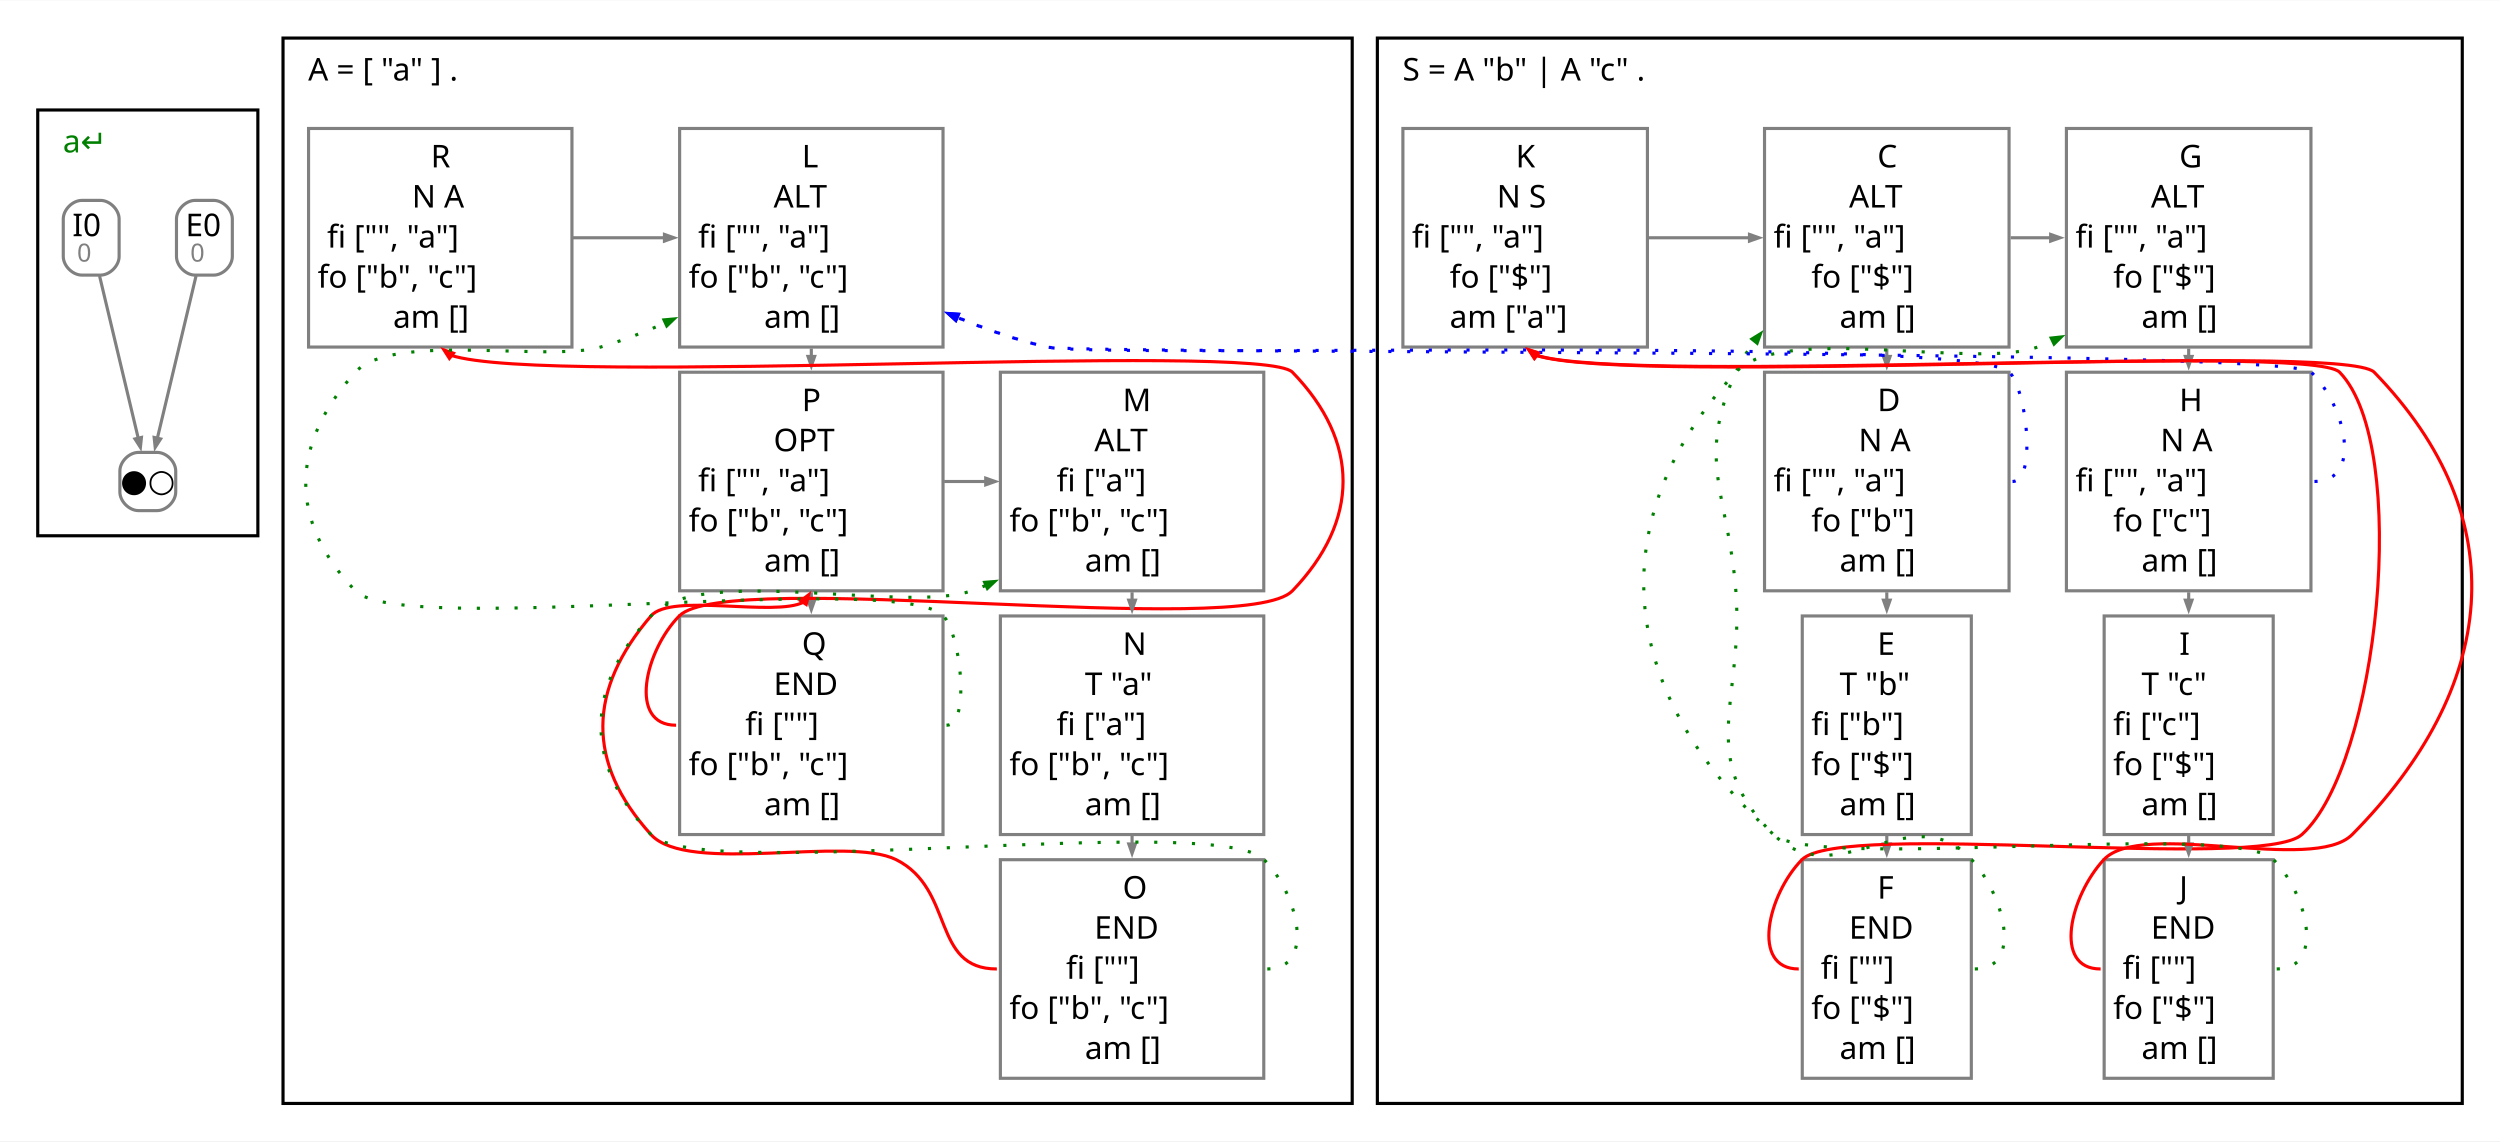
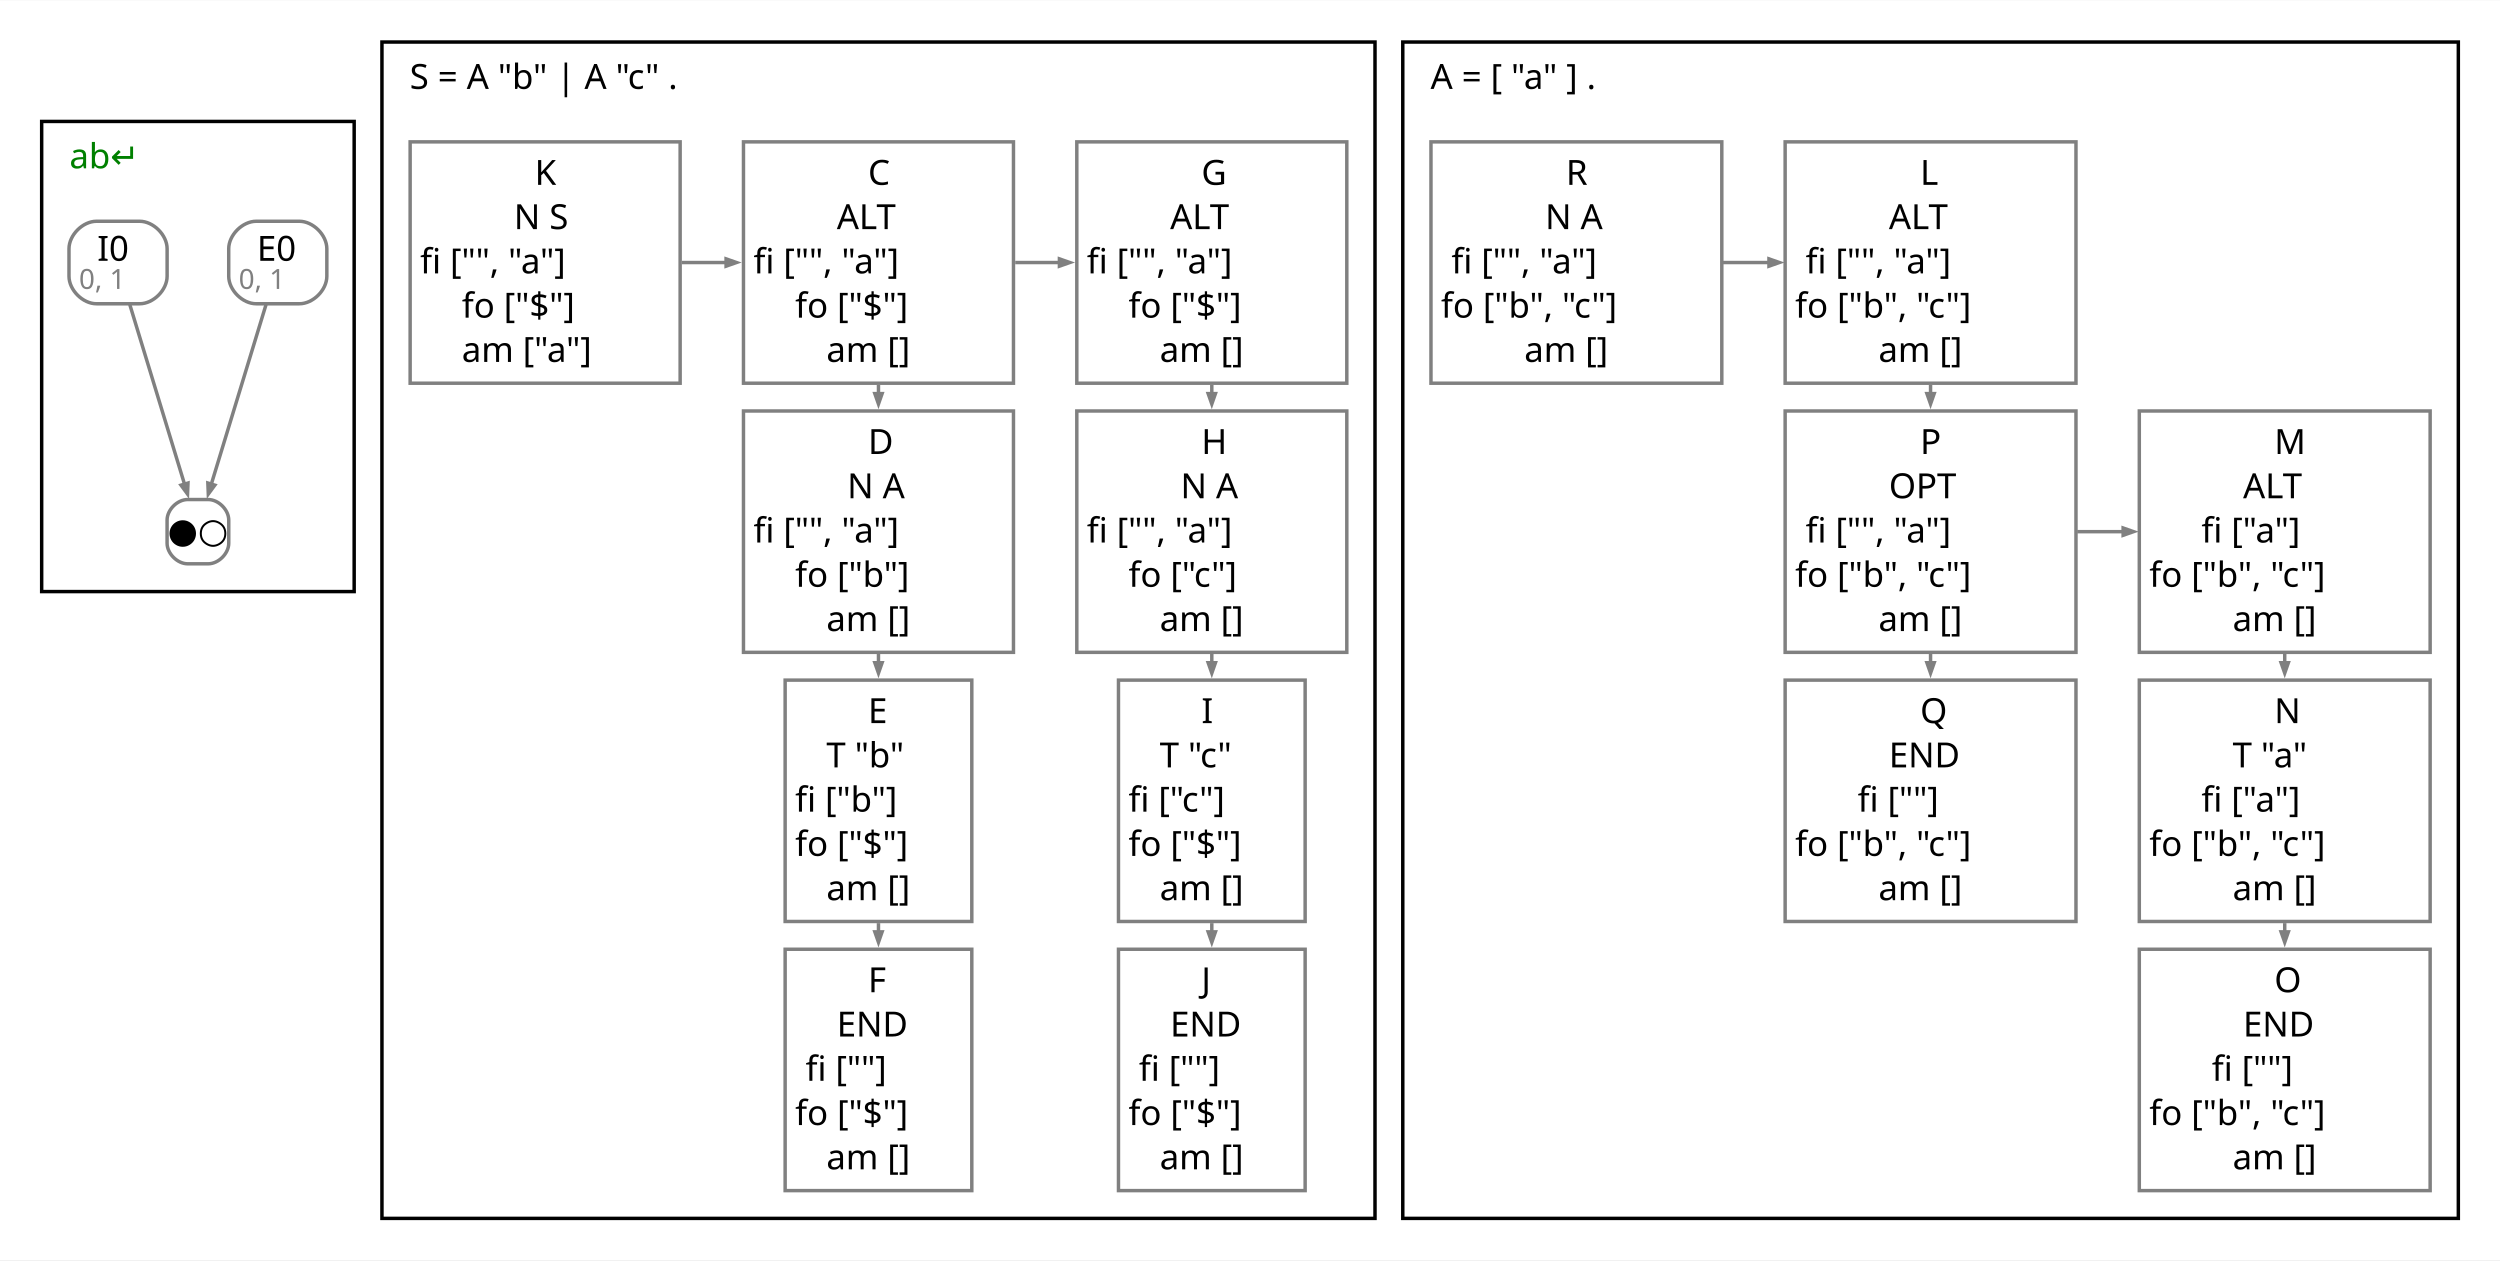
- <svg xmlns="http://www.w3.org/2000/svg" width="795pt" height="363pt" viewBox="0.00 0.00 795.00 362.79">
+ <svg xmlns="http://www.w3.org/2000/svg" width="720pt" height="363pt" viewBox="0.00 0.00 720.00 362.79">
  <g id="graph0" class="graph" transform="scale(1 1) rotate(0) translate(4 358.79)">
-     <polygon fill="white" stroke="none" points="-4,4 -4,-358.79 791,-358.79 791,4 -4,4" />
+     <polygon fill="white" stroke="none" points="-4,4 -4,-358.79 716,-358.79 716,4 -4,4" />
    <g id="clust1" class="cluster">
-       <polygon fill="none" stroke="black" points="8,-188.52 8,-323.92 78,-323.92 78,-188.52 8,-188.52" />
-       <text text-anchor="start" x="16" y="-310.42" font-family="Menlo" font-size="10.00" fill="green">a↵</text>
+       <polygon fill="none" stroke="black" points="8,-188.52 8,-323.92 98,-323.92 98,-188.52 8,-188.52" />
+       <text text-anchor="start" x="16" y="-310.42" font-family="Menlo" font-size="10.00" fill="green">ab↵</text>
    </g>
    <g id="clust2" class="cluster">
-       <polygon fill="none" stroke="black" points="86,-8 86,-346.79 426,-346.79 426,-8 86,-8" />
-       <text text-anchor="start" x="94" y="-333.29" font-family="Menlo" font-size="10.00">A = [ "a" ] .</text>
-     </g>
-     <g id="clust10" class="cluster">
-       <polygon fill="none" stroke="black" points="434,-8 434,-346.79 779,-346.79 779,-8 434,-8" />
-       <text text-anchor="start" x="442" y="-333.29" font-family="Menlo" font-size="10.00">S = A "b" | A "c" .</text>
+       <polygon fill="none" stroke="black" points="106,-8 106,-346.79 392,-346.79 392,-8 106,-8" />
+       <text text-anchor="start" x="114" y="-333.29" font-family="Menlo" font-size="10.00">S = A "b" | A "c" .</text>
+     </g>
+     <g id="clust8" class="cluster">
+       <polygon fill="none" stroke="black" points="400,-8 400,-346.79 704,-346.79 704,-8 400,-8" />
+       <text text-anchor="start" x="408" y="-333.29" font-family="Menlo" font-size="10.00">A = [ "a" ] .</text>
    </g>
    <g id="node1" class="node">
-       <path fill="none" stroke="gray" d="M63.96,-295.17C63.96,-295.17 58.04,-295.17 58.04,-295.17 55.08,-295.17 52.12,-292.21 52.12,-289.25 52.12,-289.25 52.12,-277.33 52.12,-277.33 52.12,-274.37 55.08,-271.41 58.04,-271.41 58.04,-271.41 63.96,-271.41 63.96,-271.41 66.92,-271.41 69.88,-274.37 69.88,-277.33 69.88,-277.33 69.88,-289.25 69.88,-289.25 69.88,-292.21 66.92,-295.17 63.96,-295.17" />
-       <text text-anchor="start" x="55" y="-283.79" font-family="Menlo" font-size="10.00">E0</text>
-       <text text-anchor="start" x="56.5" y="-275.69" font-family="Menlo" font-size="8.00" fill="gray"> 0</text>
+       <path fill="none" stroke="gray" d="M82.21,-295.17C82.21,-295.17 69.79,-295.17 69.79,-295.17 65.83,-295.17 61.87,-291.21 61.87,-287.25 61.87,-287.25 61.87,-279.33 61.87,-279.33 61.87,-275.37 65.83,-271.41 69.79,-271.41 69.79,-271.41 82.21,-271.41 82.21,-271.41 86.17,-271.41 90.13,-275.37 90.13,-279.33 90.13,-279.33 90.13,-287.25 90.13,-287.25 90.13,-291.21 86.17,-295.17 82.21,-295.17" />
+       <text text-anchor="start" x="70" y="-283.79" font-family="Menlo" font-size="10.00">E0</text>
+       <text text-anchor="start" x="64.75" y="-275.69" font-family="Menlo" font-size="8.00" fill="gray"> 0, 1</text>
    </g>
    <g id="node2" class="node">
-       <path fill="none" stroke="gray" d="M45.96,-215.03C45.96,-215.03 40.04,-215.03 40.04,-215.03 37.08,-215.03 34.12,-212.07 34.12,-209.11 34.12,-209.11 34.12,-202.44 34.12,-202.44 34.12,-199.48 37.08,-196.52 40.04,-196.52 40.04,-196.52 45.96,-196.52 45.96,-196.52 48.92,-196.52 51.88,-199.48 51.88,-202.44 51.88,-202.44 51.88,-209.11 51.88,-209.11 51.88,-212.07 48.92,-215.03 45.96,-215.03" />
-       <text text-anchor="middle" x="43" y="-202.65" font-family="Menlo" font-size="10.00">●○</text>
+       <path fill="none" stroke="gray" d="M55.96,-215.03C55.96,-215.03 50.04,-215.03 50.04,-215.03 47.08,-215.03 44.12,-212.07 44.12,-209.11 44.12,-209.11 44.12,-202.44 44.12,-202.44 44.12,-199.48 47.08,-196.52 50.04,-196.52 50.04,-196.52 55.96,-196.52 55.96,-196.52 58.92,-196.52 61.88,-199.48 61.88,-202.44 61.88,-202.44 61.88,-209.11 61.88,-209.11 61.88,-212.07 58.92,-215.03 55.96,-215.03" />
+       <text text-anchor="middle" x="53" y="-202.65" font-family="Menlo" font-size="10.00">●○</text>
    </g>
    <g id="edge1" class="edge">
-       <path fill="none" stroke="gray" d="M58.34,-271.14C55.05,-257.31 49.44,-233.79 45.99,-219.33" />
-       <polygon fill="gray" stroke="gray" points="47.07,-219.31 45.35,-216.63 45.02,-219.79 47.07,-219.31" />
+       <path fill="none" stroke="gray" d="M72.61,-271.14C68.39,-257.31 61.23,-233.79 56.82,-219.33" />
+       <polygon fill="gray" stroke="gray" points="57.87,-219.17 55.99,-216.61 55.86,-219.78 57.87,-219.17" />
    </g>
    <g id="node3" class="node">
-       <path fill="none" stroke="gray" d="M27.96,-295.17C27.96,-295.17 22.04,-295.17 22.04,-295.17 19.08,-295.17 16.12,-292.21 16.12,-289.25 16.12,-289.25 16.12,-277.33 16.12,-277.33 16.12,-274.37 19.08,-271.41 22.04,-271.41 22.04,-271.41 27.96,-271.41 27.96,-271.41 30.92,-271.41 33.88,-274.37 33.88,-277.33 33.88,-277.33 33.88,-289.25 33.88,-289.25 33.88,-292.21 30.92,-295.17 27.96,-295.17" />
-       <text text-anchor="start" x="19" y="-283.79" font-family="Menlo" font-size="10.00">I0</text>
-       <text text-anchor="start" x="20.5" y="-275.69" font-family="Menlo" font-size="8.00" fill="gray"> 0</text>
+       <path fill="none" stroke="gray" d="M36.21,-295.17C36.21,-295.17 23.79,-295.17 23.79,-295.17 19.83,-295.17 15.87,-291.21 15.87,-287.25 15.87,-287.25 15.87,-279.33 15.87,-279.33 15.87,-275.37 19.83,-271.41 23.79,-271.41 23.79,-271.41 36.21,-271.41 36.21,-271.41 40.17,-271.41 44.13,-275.37 44.13,-279.33 44.13,-279.33 44.13,-287.25 44.13,-287.25 44.13,-291.21 40.17,-295.17 36.21,-295.17" />
+       <text text-anchor="start" x="24" y="-283.79" font-family="Menlo" font-size="10.00">I0</text>
+       <text text-anchor="start" x="18.75" y="-275.69" font-family="Menlo" font-size="8.00" fill="gray"> 0, 1</text>
    </g>
    <g id="edge2" class="edge">
-       <path fill="none" stroke="gray" d="M27.66,-271.14C30.95,-257.31 36.56,-233.79 40.01,-219.33" />
-       <polygon fill="gray" stroke="gray" points="40.98,-219.79 40.65,-216.63 38.93,-219.31 40.98,-219.79" />
+       <path fill="none" stroke="gray" d="M33.39,-271.14C37.61,-257.31 44.77,-233.79 49.18,-219.33" />
+       <polygon fill="gray" stroke="gray" points="50.14,-219.78 50.01,-216.61 48.13,-219.17 50.14,-219.78" />
    </g>
    <g id="node4" class="node">
-       <polygon fill="none" stroke="gray" points="177.88,-318.04 94.12,-318.04 94.12,-248.53 177.88,-248.53 177.88,-318.04" />
-       <text text-anchor="start" x="133" y="-305.66" font-family="Menlo" font-size="10.00">R</text>
-       <text text-anchor="start" x="127" y="-292.91" font-family="Menlo" font-size="10.00">N A</text>
-       <text text-anchor="start" x="100" y="-280.16" font-family="Menlo" font-size="10.00">fi ["", "a"]</text>
-       <text text-anchor="start" x="97" y="-267.41" font-family="Menlo" font-size="10.00">fo ["b", "c"]</text>
-       <text text-anchor="start" x="121" y="-254.66" font-family="Menlo" font-size="10.00">am []</text>
+       <polygon fill="none" stroke="gray" points="191.88,-318.04 114.12,-318.04 114.12,-248.53 191.88,-248.53 191.88,-318.04" />
+       <text text-anchor="start" x="150" y="-305.66" font-family="Menlo" font-size="10.00">K</text>
+       <text text-anchor="start" x="144" y="-292.91" font-family="Menlo" font-size="10.00">N S</text>
+       <text text-anchor="start" x="117" y="-280.16" font-family="Menlo" font-size="10.00">fi ["", "a"]</text>
+       <text text-anchor="start" x="129" y="-267.41" font-family="Menlo" font-size="10.00">fo ["$"]</text>
+       <text text-anchor="start" x="129" y="-254.66" font-family="Menlo" font-size="10.00">am ["a"]</text>
    </g>
    <g id="node5" class="node">
-       <polygon fill="none" stroke="gray" points="295.88,-318.04 212.12,-318.04 212.12,-248.53 295.88,-248.53 295.88,-318.04" />
-       <text text-anchor="start" x="251" y="-305.66" font-family="Menlo" font-size="10.00">L</text>
-       <text text-anchor="start" x="242" y="-292.91" font-family="Menlo" font-size="10.00">ALT </text>
-       <text text-anchor="start" x="218" y="-280.16" font-family="Menlo" font-size="10.00">fi ["", "a"]</text>
-       <text text-anchor="start" x="215" y="-267.41" font-family="Menlo" font-size="10.00">fo ["b", "c"]</text>
-       <text text-anchor="start" x="239" y="-254.66" font-family="Menlo" font-size="10.00">am []</text>
+       <polygon fill="none" stroke="gray" points="287.88,-318.04 210.12,-318.04 210.12,-248.53 287.88,-248.53 287.88,-318.04" />
+       <text text-anchor="start" x="246" y="-305.66" font-family="Menlo" font-size="10.00">C</text>
+       <text text-anchor="start" x="237" y="-292.91" font-family="Menlo" font-size="10.00">ALT </text>
+       <text text-anchor="start" x="213" y="-280.16" font-family="Menlo" font-size="10.00">fi ["", "a"]</text>
+       <text text-anchor="start" x="225" y="-267.41" font-family="Menlo" font-size="10.00">fo ["$"]</text>
+       <text text-anchor="start" x="234" y="-254.66" font-family="Menlo" font-size="10.00">am []</text>
+     </g>
+     <g id="edge10" class="edge">
+       <path fill="none" stroke="gray" d="M192.38,-283.29C196.69,-283.29 201,-283.29 205.31,-283.29" />
+       <polygon fill="gray" stroke="gray" points="205.11,-284.34 208.11,-283.29 205.11,-282.24 205.11,-284.34" />
+     </g>
+     <g id="node6" class="node">
+       <polygon fill="none" stroke="gray" points="287.88,-240.53 210.12,-240.53 210.12,-171.02 287.88,-171.02 287.88,-240.53" />
+       <text text-anchor="start" x="246" y="-228.15" font-family="Menlo" font-size="10.00">D</text>
+       <text text-anchor="start" x="240" y="-215.4" font-family="Menlo" font-size="10.00">N A</text>
+       <text text-anchor="start" x="213" y="-202.65" font-family="Menlo" font-size="10.00">fi ["", "a"]</text>
+       <text text-anchor="start" x="225" y="-189.9" font-family="Menlo" font-size="10.00">fo ["b"]</text>
+       <text text-anchor="start" x="234" y="-177.15" font-family="Menlo" font-size="10.00">am []</text>
+     </g>
+     <g id="edge5" class="edge">
+       <path fill="none" stroke="gray" d="M249,-248.06C249,-247.19 249,-246.31 249,-245.43" />
+       <polygon fill="gray" stroke="gray" points="250.05,-245.54 249,-242.54 247.95,-245.54 250.05,-245.54" />
+     </g>
+     <g id="node9" class="node">
+       <polygon fill="none" stroke="gray" points="383.88,-318.04 306.12,-318.04 306.12,-248.53 383.88,-248.53 383.88,-318.04" />
+       <text text-anchor="start" x="342" y="-305.66" font-family="Menlo" font-size="10.00">G</text>
+       <text text-anchor="start" x="333" y="-292.91" font-family="Menlo" font-size="10.00">ALT </text>
+       <text text-anchor="start" x="309" y="-280.16" font-family="Menlo" font-size="10.00">fi ["", "a"]</text>
+       <text text-anchor="start" x="321" y="-267.41" font-family="Menlo" font-size="10.00">fo ["$"]</text>
+       <text text-anchor="start" x="330" y="-254.66" font-family="Menlo" font-size="10.00">am []</text>
+     </g>
+     <g id="edge9" class="edge">
+       <path fill="none" stroke="gray" d="M288.38,-283.29C292.69,-283.29 297,-283.29 301.31,-283.29" />
+       <polygon fill="gray" stroke="gray" points="301.11,-284.34 304.11,-283.29 301.11,-282.24 301.11,-284.34" />
+     </g>
+     <g id="node7" class="node">
+       <polygon fill="none" stroke="gray" points="275.88,-163.02 222.12,-163.02 222.12,-93.51 275.88,-93.51 275.88,-163.02" />
+       <text text-anchor="start" x="246" y="-150.64" font-family="Menlo" font-size="10.00">E</text>
+       <text text-anchor="start" x="234" y="-137.89" font-family="Menlo" font-size="10.00">T "b"</text>
+       <text text-anchor="start" x="225" y="-125.14" font-family="Menlo" font-size="10.00">fi ["b"]</text>
+       <text text-anchor="start" x="225" y="-112.39" font-family="Menlo" font-size="10.00">fo ["$"]</text>
+       <text text-anchor="start" x="234" y="-99.64" font-family="Menlo" font-size="10.00">am []</text>
+     </g>
+     <g id="edge4" class="edge">
+       <path fill="none" stroke="gray" d="M249,-170.55C249,-169.68 249,-168.8 249,-167.92" />
+       <polygon fill="gray" stroke="gray" points="250.05,-168.03 249,-165.03 247.95,-168.03 250.05,-168.03" />
+     </g>
+     <g id="node8" class="node">
+       <polygon fill="none" stroke="gray" points="275.88,-85.51 222.12,-85.51 222.12,-16 275.88,-16 275.88,-85.51" />
+       <text text-anchor="start" x="246" y="-73.13" font-family="Menlo" font-size="10.00">F</text>
+       <text text-anchor="start" x="237" y="-60.38" font-family="Menlo" font-size="10.00">END </text>
+       <text text-anchor="start" x="228" y="-47.63" font-family="Menlo" font-size="10.00">fi [""]</text>
+       <text text-anchor="start" x="225" y="-34.88" font-family="Menlo" font-size="10.00">fo ["$"]</text>
+       <text text-anchor="start" x="234" y="-22.13" font-family="Menlo" font-size="10.00">am []</text>
+     </g>
+     <g id="edge3" class="edge">
+       <path fill="none" stroke="gray" d="M249,-93.04C249,-92.17 249,-91.29 249,-90.41" />
+       <polygon fill="gray" stroke="gray" points="250.05,-90.52 249,-87.52 247.95,-90.52 250.05,-90.52" />
+     </g>
+     <g id="node10" class="node">
+       <polygon fill="none" stroke="gray" points="383.88,-240.53 306.12,-240.53 306.12,-171.02 383.88,-171.02 383.88,-240.53" />
+       <text text-anchor="start" x="342" y="-228.15" font-family="Menlo" font-size="10.00">H</text>
+       <text text-anchor="start" x="336" y="-215.4" font-family="Menlo" font-size="10.00">N A</text>
+       <text text-anchor="start" x="309" y="-202.65" font-family="Menlo" font-size="10.00">fi ["", "a"]</text>
+       <text text-anchor="start" x="321" y="-189.9" font-family="Menlo" font-size="10.00">fo ["c"]</text>
+       <text text-anchor="start" x="330" y="-177.15" font-family="Menlo" font-size="10.00">am []</text>
    </g>
    <g id="edge8" class="edge">
-       <path fill="none" stroke="gray" d="M177.95,-283.29C187.74,-283.29 197.53,-283.29 207.32,-283.29" />
-       <polygon fill="gray" stroke="gray" points="207.3,-284.34 210.3,-283.29 207.3,-282.24 207.3,-284.34" />
-     </g>
-     <g id="node6" class="node">
-       <polygon fill="none" stroke="gray" points="295.88,-240.53 212.12,-240.53 212.12,-171.02 295.88,-171.02 295.88,-240.53" />
-       <text text-anchor="start" x="251" y="-228.15" font-family="Menlo" font-size="10.00">P</text>
-       <text text-anchor="start" x="242" y="-215.4" font-family="Menlo" font-size="10.00">OPT </text>
-       <text text-anchor="start" x="218" y="-202.65" font-family="Menlo" font-size="10.00">fi ["", "a"]</text>
-       <text text-anchor="start" x="215" y="-189.9" font-family="Menlo" font-size="10.00">fo ["b", "c"]</text>
-       <text text-anchor="start" x="239" y="-177.15" font-family="Menlo" font-size="10.00">am []</text>
+       <path fill="none" stroke="gray" d="M345,-248.06C345,-247.19 345,-246.31 345,-245.43" />
+       <polygon fill="gray" stroke="gray" points="346.05,-245.54 345,-242.54 343.95,-245.54 346.05,-245.54" />
+     </g>
+     <g id="node11" class="node">
+       <polygon fill="none" stroke="gray" points="371.88,-163.02 318.12,-163.02 318.12,-93.51 371.88,-93.51 371.88,-163.02" />
+       <text text-anchor="start" x="342" y="-150.64" font-family="Menlo" font-size="10.00">I</text>
+       <text text-anchor="start" x="330" y="-137.89" font-family="Menlo" font-size="10.00">T "c"</text>
+       <text text-anchor="start" x="321" y="-125.14" font-family="Menlo" font-size="10.00">fi ["c"]</text>
+       <text text-anchor="start" x="321" y="-112.39" font-family="Menlo" font-size="10.00">fo ["$"]</text>
+       <text text-anchor="start" x="330" y="-99.64" font-family="Menlo" font-size="10.00">am []</text>
    </g>
    <g id="edge7" class="edge">
-       <path fill="none" stroke="gray" d="M254,-248.06C254,-247.19 254,-246.31 254,-245.43" />
-       <polygon fill="gray" stroke="gray" points="255.05,-245.54 254,-242.54 252.95,-245.54 255.05,-245.54" />
-     </g>
-     <g id="node7" class="node">
-       <polygon fill="none" stroke="gray" points="295.88,-163.02 212.12,-163.02 212.12,-93.51 295.88,-93.51 295.88,-163.02" />
-       <text text-anchor="start" x="251" y="-150.64" font-family="Menlo" font-size="10.00">Q</text>
-       <text text-anchor="start" x="242" y="-137.89" font-family="Menlo" font-size="10.00">END </text>
-       <text text-anchor="start" x="233" y="-125.14" font-family="Menlo" font-size="10.00">fi [""]</text>
-       <text text-anchor="start" x="215" y="-112.39" font-family="Menlo" font-size="10.00">fo ["b", "c"]</text>
-       <text text-anchor="start" x="239" y="-99.64" font-family="Menlo" font-size="10.00">am []</text>
-     </g>
-     <g id="edge3" class="edge">
-       <path fill="none" stroke="gray" d="M254,-170.55C254,-169.68 254,-168.8 254,-167.92" />
-       <polygon fill="gray" stroke="gray" points="255.05,-168.03 254,-165.03 252.95,-168.03 255.05,-168.03" />
-     </g>
-     <g id="node8" class="node">
-       <polygon fill="none" stroke="gray" points="397.88,-240.53 314.12,-240.53 314.12,-171.02 397.88,-171.02 397.88,-240.53" />
-       <text text-anchor="start" x="353" y="-228.15" font-family="Menlo" font-size="10.00">M</text>
-       <text text-anchor="start" x="344" y="-215.4" font-family="Menlo" font-size="10.00">ALT </text>
-       <text text-anchor="start" x="332" y="-202.65" font-family="Menlo" font-size="10.00">fi ["a"]</text>
-       <text text-anchor="start" x="317" y="-189.9" font-family="Menlo" font-size="10.00">fo ["b", "c"]</text>
-       <text text-anchor="start" x="341" y="-177.15" font-family="Menlo" font-size="10.00">am []</text>
+       <path fill="none" stroke="gray" d="M345,-170.55C345,-169.68 345,-168.8 345,-167.92" />
+       <polygon fill="gray" stroke="gray" points="346.05,-168.03 345,-165.03 343.95,-168.03 346.05,-168.03" />
+     </g>
+     <g id="node12" class="node">
+       <polygon fill="none" stroke="gray" points="371.88,-85.51 318.12,-85.51 318.12,-16 371.88,-16 371.88,-85.51" />
+       <text text-anchor="start" x="342" y="-73.13" font-family="Menlo" font-size="10.00">J</text>
+       <text text-anchor="start" x="333" y="-60.38" font-family="Menlo" font-size="10.00">END </text>
+       <text text-anchor="start" x="324" y="-47.63" font-family="Menlo" font-size="10.00">fi [""]</text>
+       <text text-anchor="start" x="321" y="-34.88" font-family="Menlo" font-size="10.00">fo ["$"]</text>
+       <text text-anchor="start" x="330" y="-22.13" font-family="Menlo" font-size="10.00">am []</text>
    </g>
    <g id="edge6" class="edge">
-       <path fill="none" stroke="gray" d="M296.23,-205.78C300.67,-205.78 305.11,-205.78 309.54,-205.78" />
-       <polygon fill="gray" stroke="gray" points="309.46,-206.83 312.46,-205.78 309.46,-204.73 309.46,-206.83" />
-     </g>
-     <g id="edge33" class="edge">
-       <path fill="none" stroke="red" d="M211,-128.27C195.55,-128.27 201.14,-152.03 212,-163.02 227.24,-178.45 391.98,-155.38 407,-171.02 428.39,-193.31 428.52,-218.37 407,-240.53 397.2,-250.62 169.5,-235.71 139.3,-245.95" />
-       <polygon fill="red" stroke="red" points="138.91,-244.92 137.19,-247.6 140.2,-246.57 138.91,-244.92" />
-     </g>
-     <g id="edge37" class="edge">
-       <path fill="none" stroke="green" stroke-dasharray="1,5" d="M297,-128.27C304.73,-128.27 301.43,-157.52 296,-163.02 281.4,-177.83 123.39,-156 109,-171.02 87.63,-193.33 88.3,-217.6 109,-240.53 120.68,-253.46 170.28,-243.64 187,-248.53 193.96,-250.57 201.07,-253.31 207.92,-256.37" />
-       <polygon fill="green" stroke="green" points="207.16,-257.17 210.32,-257.46 208.03,-255.26 207.16,-257.17" />
-     </g>
-     <g id="node9" class="node">
-       <polygon fill="none" stroke="gray" points="397.88,-163.02 314.12,-163.02 314.12,-93.51 397.88,-93.51 397.88,-163.02" />
-       <text text-anchor="start" x="353" y="-150.64" font-family="Menlo" font-size="10.00">N</text>
-       <text text-anchor="start" x="341" y="-137.89" font-family="Menlo" font-size="10.00">T "a"</text>
-       <text text-anchor="start" x="332" y="-125.14" font-family="Menlo" font-size="10.00">fi ["a"]</text>
-       <text text-anchor="start" x="317" y="-112.39" font-family="Menlo" font-size="10.00">fo ["b", "c"]</text>
-       <text text-anchor="start" x="341" y="-99.64" font-family="Menlo" font-size="10.00">am []</text>
-     </g>
-     <g id="edge5" class="edge">
-       <path fill="none" stroke="gray" d="M356,-170.55C356,-169.68 356,-168.8 356,-167.92" />
-       <polygon fill="gray" stroke="gray" points="357.05,-168.03 356,-165.03 354.95,-168.03 357.05,-168.03" />
-     </g>
-     <g id="node10" class="node">
-       <polygon fill="none" stroke="gray" points="397.88,-85.51 314.12,-85.51 314.12,-16 397.88,-16 397.88,-85.51" />
-       <text text-anchor="start" x="353" y="-73.13" font-family="Menlo" font-size="10.00">O</text>
-       <text text-anchor="start" x="344" y="-60.38" font-family="Menlo" font-size="10.00">END </text>
-       <text text-anchor="start" x="335" y="-47.63" font-family="Menlo" font-size="10.00">fi [""]</text>
-       <text text-anchor="start" x="317" y="-34.88" font-family="Menlo" font-size="10.00">fo ["b", "c"]</text>
-       <text text-anchor="start" x="341" y="-22.13" font-family="Menlo" font-size="10.00">am []</text>
-     </g>
-     <g id="edge4" class="edge">
-       <path fill="none" stroke="gray" d="M356,-93.04C356,-92.17 356,-91.29 356,-90.41" />
-       <polygon fill="gray" stroke="gray" points="357.05,-90.52 356,-87.52 354.95,-90.52 357.05,-90.52" />
-     </g>
-     <g id="edge34" class="edge">
-       <path fill="none" stroke="red" d="M313,-50.76C292,-50.76 299.77,-76.11 281,-85.51 265.42,-93.31 214.68,-80.58 203,-93.51 182.3,-116.44 182.92,-139.54 203,-163.02 209.41,-170.51 242.47,-162.56 251.64,-167.46" />
-       <polygon fill="red" stroke="red" points="250.63,-167.84 253.16,-169.76 252.38,-166.68 250.63,-167.84" />
-     </g>
-     <g id="edge38" class="edge">
-       <path fill="none" stroke="green" stroke-dasharray="1,5" d="M399,-50.76C414.45,-50.76 408.86,-74.52 398,-85.51 382.76,-100.94 218.02,-77.87 203,-93.51 181.61,-115.8 182.03,-140.34 203,-163.02 218.44,-179.71 283.5,-163.62 305,-171.02 306.55,-171.55 308.09,-172.14 309.63,-172.78" />
-       <polygon fill="green" stroke="green" points="309.13,-173.71 312.3,-173.97 309.99,-171.79 309.13,-173.71" />
+       <path fill="none" stroke="gray" d="M345,-93.04C345,-92.17 345,-91.29 345,-90.41" />
+       <polygon fill="gray" stroke="gray" points="346.05,-90.52 345,-87.52 343.95,-90.52 346.05,-90.52" />
    </g>
    <g id="node16" class="node">
-       <polygon fill="none" stroke="gray" points="519.88,-318.04 442.12,-318.04 442.12,-248.53 519.88,-248.53 519.88,-318.04" />
-       <text text-anchor="start" x="478" y="-305.66" font-family="Menlo" font-size="10.00">K</text>
-       <text text-anchor="start" x="472" y="-292.91" font-family="Menlo" font-size="10.00">N S</text>
-       <text text-anchor="start" x="445" y="-280.16" font-family="Menlo" font-size="10.00">fi ["", "a"]</text>
-       <text text-anchor="start" x="457" y="-267.41" font-family="Menlo" font-size="10.00">fo ["$"]</text>
-       <text text-anchor="start" x="457" y="-254.66" font-family="Menlo" font-size="10.00">am ["a"]</text>
+       <polygon fill="none" stroke="gray" points="491.88,-318.04 408.12,-318.04 408.12,-248.53 491.88,-248.53 491.88,-318.04" />
+       <text text-anchor="start" x="447" y="-305.66" font-family="Menlo" font-size="10.00">R</text>
+       <text text-anchor="start" x="441" y="-292.91" font-family="Menlo" font-size="10.00">N A</text>
+       <text text-anchor="start" x="414" y="-280.16" font-family="Menlo" font-size="10.00">fi ["", "a"]</text>
+       <text text-anchor="start" x="411" y="-267.41" font-family="Menlo" font-size="10.00">fo ["b", "c"]</text>
+       <text text-anchor="start" x="435" y="-254.66" font-family="Menlo" font-size="10.00">am []</text>
    </g>
    <g id="node17" class="node">
-       <polygon fill="none" stroke="gray" points="634.88,-318.04 557.12,-318.04 557.12,-248.53 634.88,-248.53 634.88,-318.04" />
-       <text text-anchor="start" x="593" y="-305.66" font-family="Menlo" font-size="10.00">C</text>
-       <text text-anchor="start" x="584" y="-292.91" font-family="Menlo" font-size="10.00">ALT </text>
-       <text text-anchor="start" x="560" y="-280.16" font-family="Menlo" font-size="10.00">fi ["", "a"]</text>
-       <text text-anchor="start" x="572" y="-267.41" font-family="Menlo" font-size="10.00">fo ["$"]</text>
-       <text text-anchor="start" x="581" y="-254.66" font-family="Menlo" font-size="10.00">am []</text>
-     </g>
-     <g id="edge26" class="edge">
-       <path fill="none" stroke="gray" d="M520.08,-283.29C530.9,-283.29 541.72,-283.29 552.55,-283.29" />
-       <polygon fill="gray" stroke="gray" points="552.34,-284.34 555.34,-283.29 552.34,-282.24 552.34,-284.34" />
+       <polygon fill="none" stroke="gray" points="593.88,-318.04 510.12,-318.04 510.12,-248.53 593.88,-248.53 593.88,-318.04" />
+       <text text-anchor="start" x="549" y="-305.66" font-family="Menlo" font-size="10.00">L</text>
+       <text text-anchor="start" x="540" y="-292.91" font-family="Menlo" font-size="10.00">ALT </text>
+       <text text-anchor="start" x="516" y="-280.16" font-family="Menlo" font-size="10.00">fi ["", "a"]</text>
+       <text text-anchor="start" x="513" y="-267.41" font-family="Menlo" font-size="10.00">fo ["b", "c"]</text>
+       <text text-anchor="start" x="537" y="-254.66" font-family="Menlo" font-size="10.00">am []</text>
+     </g>
+     <g id="edge22" class="edge">
+       <path fill="none" stroke="gray" d="M492.23,-283.29C496.67,-283.29 501.11,-283.29 505.54,-283.29" />
+       <polygon fill="gray" stroke="gray" points="505.46,-284.34 508.46,-283.29 505.46,-282.24 505.46,-284.34" />
    </g>
    <g id="node18" class="node">
-       <polygon fill="none" stroke="gray" points="634.88,-240.53 557.12,-240.53 557.12,-171.02 634.88,-171.02 634.88,-240.53" />
-       <text text-anchor="start" x="593" y="-228.15" font-family="Menlo" font-size="10.00">D</text>
-       <text text-anchor="start" x="587" y="-215.4" font-family="Menlo" font-size="10.00">N A</text>
-       <text text-anchor="start" x="560" y="-202.65" font-family="Menlo" font-size="10.00">fi ["", "a"]</text>
-       <text text-anchor="start" x="572" y="-189.9" font-family="Menlo" font-size="10.00">fo ["b"]</text>
-       <text text-anchor="start" x="581" y="-177.15" font-family="Menlo" font-size="10.00">am []</text>
+       <polygon fill="none" stroke="gray" points="593.88,-240.53 510.12,-240.53 510.12,-171.02 593.88,-171.02 593.88,-240.53" />
+       <text text-anchor="start" x="549" y="-228.15" font-family="Menlo" font-size="10.00">P</text>
+       <text text-anchor="start" x="540" y="-215.4" font-family="Menlo" font-size="10.00">OPT </text>
+       <text text-anchor="start" x="516" y="-202.65" font-family="Menlo" font-size="10.00">fi ["", "a"]</text>
+       <text text-anchor="start" x="513" y="-189.9" font-family="Menlo" font-size="10.00">fo ["b", "c"]</text>
+       <text text-anchor="start" x="537" y="-177.15" font-family="Menlo" font-size="10.00">am []</text>
    </g>
    <g id="edge21" class="edge">
-       <path fill="none" stroke="gray" d="M596,-248.06C596,-247.19 596,-246.31 596,-245.43" />
-       <polygon fill="gray" stroke="gray" points="597.05,-245.54 596,-242.54 594.95,-245.54 597.05,-245.54" />
+       <path fill="none" stroke="gray" d="M552,-248.06C552,-247.19 552,-246.31 552,-245.43" />
+       <polygon fill="gray" stroke="gray" points="553.05,-245.54 552,-242.54 550.95,-245.54 553.05,-245.54" />
+     </g>
+     <g id="node19" class="node">
+       <polygon fill="none" stroke="gray" points="593.88,-163.02 510.12,-163.02 510.12,-93.51 593.88,-93.51 593.88,-163.02" />
+       <text text-anchor="start" x="549" y="-150.64" font-family="Menlo" font-size="10.00">Q</text>
+       <text text-anchor="start" x="540" y="-137.89" font-family="Menlo" font-size="10.00">END </text>
+       <text text-anchor="start" x="531" y="-125.14" font-family="Menlo" font-size="10.00">fi [""]</text>
+       <text text-anchor="start" x="513" y="-112.39" font-family="Menlo" font-size="10.00">fo ["b", "c"]</text>
+       <text text-anchor="start" x="537" y="-99.64" font-family="Menlo" font-size="10.00">am []</text>
+     </g>
+     <g id="edge17" class="edge">
+       <path fill="none" stroke="gray" d="M552,-170.55C552,-169.68 552,-168.8 552,-167.92" />
+       <polygon fill="gray" stroke="gray" points="553.05,-168.03 552,-165.03 550.95,-168.03 553.05,-168.03" />
+     </g>
+     <g id="node20" class="node">
+       <polygon fill="none" stroke="gray" points="695.88,-240.53 612.12,-240.53 612.12,-171.02 695.88,-171.02 695.88,-240.53" />
+       <text text-anchor="start" x="651" y="-228.15" font-family="Menlo" font-size="10.00">M</text>
+       <text text-anchor="start" x="642" y="-215.4" font-family="Menlo" font-size="10.00">ALT </text>
+       <text text-anchor="start" x="630" y="-202.65" font-family="Menlo" font-size="10.00">fi ["a"]</text>
+       <text text-anchor="start" x="615" y="-189.9" font-family="Menlo" font-size="10.00">fo ["b", "c"]</text>
+       <text text-anchor="start" x="639" y="-177.15" font-family="Menlo" font-size="10.00">am []</text>
+     </g>
+     <g id="edge20" class="edge">
+       <path fill="none" stroke="gray" d="M594.23,-205.78C598.67,-205.78 603.11,-205.78 607.54,-205.78" />
+       <polygon fill="gray" stroke="gray" points="607.46,-206.83 610.46,-205.78 607.46,-204.73 607.46,-206.83" />
    </g>
    <g id="node21" class="node">
-       <polygon fill="none" stroke="gray" points="730.88,-318.04 653.12,-318.04 653.12,-248.53 730.88,-248.53 730.88,-318.04" />
-       <text text-anchor="start" x="689" y="-305.66" font-family="Menlo" font-size="10.00">G</text>
-       <text text-anchor="start" x="680" y="-292.91" font-family="Menlo" font-size="10.00">ALT </text>
-       <text text-anchor="start" x="656" y="-280.16" font-family="Menlo" font-size="10.00">fi ["", "a"]</text>
-       <text text-anchor="start" x="668" y="-267.41" font-family="Menlo" font-size="10.00">fo ["$"]</text>
-       <text text-anchor="start" x="677" y="-254.66" font-family="Menlo" font-size="10.00">am []</text>
-     </g>
-     <g id="edge25" class="edge">
-       <path fill="none" stroke="gray" d="M635.38,-283.29C639.69,-283.29 644,-283.29 648.31,-283.29" />
-       <polygon fill="gray" stroke="gray" points="648.11,-284.34 651.11,-283.29 648.11,-282.24 648.11,-284.34" />
-     </g>
-     <g id="edge41" class="edge">
-       <path fill="none" stroke="blue" stroke-dasharray="1,5" d="M636,-205.78C643.73,-205.78 640.47,-235.07 635,-240.53 622.96,-252.54 345.58,-244.74 329,-248.53 319.38,-250.73 309.48,-254.2 300.17,-258.1" />
-       <polygon fill="blue" stroke="blue" points="299.95,-257.05 297.6,-259.2 300.77,-258.98 299.95,-257.05" />
-     </g>
-     <g id="node19" class="node">
-       <polygon fill="none" stroke="gray" points="622.88,-163.02 569.12,-163.02 569.12,-93.51 622.88,-93.51 622.88,-163.02" />
-       <text text-anchor="start" x="593" y="-150.64" font-family="Menlo" font-size="10.00">E</text>
-       <text text-anchor="start" x="581" y="-137.89" font-family="Menlo" font-size="10.00">T "b"</text>
-       <text text-anchor="start" x="572" y="-125.14" font-family="Menlo" font-size="10.00">fi ["b"]</text>
-       <text text-anchor="start" x="572" y="-112.39" font-family="Menlo" font-size="10.00">fo ["$"]</text>
-       <text text-anchor="start" x="581" y="-99.64" font-family="Menlo" font-size="10.00">am []</text>
-     </g>
-     <g id="edge20" class="edge">
-       <path fill="none" stroke="gray" d="M596,-170.55C596,-169.68 596,-168.8 596,-167.92" />
-       <polygon fill="gray" stroke="gray" points="597.05,-168.03 596,-165.03 594.95,-168.03 597.05,-168.03" />
-     </g>
-     <g id="node20" class="node">
-       <polygon fill="none" stroke="gray" points="622.88,-85.51 569.12,-85.51 569.12,-16 622.88,-16 622.88,-85.51" />
-       <text text-anchor="start" x="593" y="-73.13" font-family="Menlo" font-size="10.00">F</text>
-       <text text-anchor="start" x="584" y="-60.38" font-family="Menlo" font-size="10.00">END </text>
-       <text text-anchor="start" x="575" y="-47.63" font-family="Menlo" font-size="10.00">fi [""]</text>
-       <text text-anchor="start" x="572" y="-34.88" font-family="Menlo" font-size="10.00">fo ["$"]</text>
-       <text text-anchor="start" x="581" y="-22.13" font-family="Menlo" font-size="10.00">am []</text>
+       <polygon fill="none" stroke="gray" points="695.88,-163.02 612.12,-163.02 612.12,-93.51 695.88,-93.51 695.88,-163.02" />
+       <text text-anchor="start" x="651" y="-150.64" font-family="Menlo" font-size="10.00">N</text>
+       <text text-anchor="start" x="639" y="-137.89" font-family="Menlo" font-size="10.00">T "a"</text>
+       <text text-anchor="start" x="630" y="-125.14" font-family="Menlo" font-size="10.00">fi ["a"]</text>
+       <text text-anchor="start" x="615" y="-112.39" font-family="Menlo" font-size="10.00">fo ["b", "c"]</text>
+       <text text-anchor="start" x="639" y="-99.64" font-family="Menlo" font-size="10.00">am []</text>
    </g>
    <g id="edge19" class="edge">
-       <path fill="none" stroke="gray" d="M596,-93.04C596,-92.17 596,-91.29 596,-90.41" />
-       <polygon fill="gray" stroke="gray" points="597.05,-90.52 596,-87.52 594.95,-90.52 597.05,-90.52" />
-     </g>
-     <g id="edge35" class="edge">
-       <path fill="none" stroke="red" d="M568,-50.76C552.55,-50.76 558.19,-74.47 569,-85.51 581.37,-98.15 714.86,-81.66 728,-93.51 752.34,-115.46 762.82,-217 740,-240.53 730.68,-250.14 514.83,-236.35 484.52,-245.93" />
-       <polygon fill="red" stroke="red" points="484.01,-245.01 482.22,-247.63 485.26,-246.7 484.01,-245.01" />
-     </g>
-     <g id="edge39" class="edge">
-       <path fill="none" stroke="green" stroke-dasharray="1,5" d="M624,-50.76C639.45,-50.76 633.38,-74.06 623,-85.51 604.04,-106.42 580.23,-73.83 560,-93.51 535.02,-117.82 550.67,-136.26 548,-171.02 545.63,-201.82 535.19,-212.42 548,-240.53 549.65,-244.15 551.78,-247.58 554.23,-250.79" />
-       <polygon fill="green" stroke="green" points="553.12,-251.09 555.83,-252.76 554.76,-249.77 553.12,-251.09" />
+       <path fill="none" stroke="gray" d="M654,-170.55C654,-169.68 654,-168.8 654,-167.92" />
+       <polygon fill="gray" stroke="gray" points="655.05,-168.03 654,-165.03 652.95,-168.03 655.05,-168.03" />
    </g>
    <g id="node22" class="node">
-       <polygon fill="none" stroke="gray" points="730.88,-240.53 653.12,-240.53 653.12,-171.02 730.88,-171.02 730.88,-240.53" />
-       <text text-anchor="start" x="689" y="-228.15" font-family="Menlo" font-size="10.00">H</text>
-       <text text-anchor="start" x="683" y="-215.4" font-family="Menlo" font-size="10.00">N A</text>
-       <text text-anchor="start" x="656" y="-202.65" font-family="Menlo" font-size="10.00">fi ["", "a"]</text>
-       <text text-anchor="start" x="668" y="-189.9" font-family="Menlo" font-size="10.00">fo ["c"]</text>
-       <text text-anchor="start" x="677" y="-177.15" font-family="Menlo" font-size="10.00">am []</text>
-     </g>
-     <g id="edge24" class="edge">
-       <path fill="none" stroke="gray" d="M692,-248.06C692,-247.19 692,-246.31 692,-245.43" />
-       <polygon fill="gray" stroke="gray" points="693.05,-245.54 692,-242.54 690.95,-245.54 693.05,-245.54" />
-     </g>
-     <g id="edge42" class="edge">
-       <path fill="none" stroke="blue" stroke-dasharray="1,5" d="M732,-205.78C747.45,-205.78 741.98,-229.65 731,-240.53 723.07,-248.39 339.9,-246.08 329,-248.53 319.37,-250.7 309.47,-254.16 300.15,-258.05" />
-       <polygon fill="blue" stroke="blue" points="299.94,-257 297.59,-259.15 300.76,-258.93 299.94,-257" />
-     </g>
-     <g id="node23" class="node">
-       <polygon fill="none" stroke="gray" points="718.88,-163.02 665.12,-163.02 665.12,-93.51 718.88,-93.51 718.88,-163.02" />
-       <text text-anchor="start" x="689" y="-150.64" font-family="Menlo" font-size="10.00">I</text>
-       <text text-anchor="start" x="677" y="-137.89" font-family="Menlo" font-size="10.00">T "c"</text>
-       <text text-anchor="start" x="668" y="-125.14" font-family="Menlo" font-size="10.00">fi ["c"]</text>
-       <text text-anchor="start" x="668" y="-112.39" font-family="Menlo" font-size="10.00">fo ["$"]</text>
-       <text text-anchor="start" x="677" y="-99.64" font-family="Menlo" font-size="10.00">am []</text>
-     </g>
-     <g id="edge23" class="edge">
-       <path fill="none" stroke="gray" d="M692,-170.55C692,-169.68 692,-168.8 692,-167.92" />
-       <polygon fill="gray" stroke="gray" points="693.05,-168.03 692,-165.03 690.95,-168.03 693.05,-168.03" />
-     </g>
-     <g id="node24" class="node">
-       <polygon fill="none" stroke="gray" points="718.88,-85.51 665.12,-85.51 665.12,-16 718.88,-16 718.88,-85.51" />
-       <text text-anchor="start" x="689" y="-73.13" font-family="Menlo" font-size="10.00">J</text>
-       <text text-anchor="start" x="680" y="-60.38" font-family="Menlo" font-size="10.00">END </text>
-       <text text-anchor="start" x="671" y="-47.63" font-family="Menlo" font-size="10.00">fi [""]</text>
-       <text text-anchor="start" x="668" y="-34.88" font-family="Menlo" font-size="10.00">fo ["$"]</text>
-       <text text-anchor="start" x="677" y="-22.13" font-family="Menlo" font-size="10.00">am []</text>
-     </g>
-     <g id="edge22" class="edge">
-       <path fill="none" stroke="gray" d="M692,-93.04C692,-92.17 692,-91.29 692,-90.41" />
-       <polygon fill="gray" stroke="gray" points="693.05,-90.52 692,-87.52 690.95,-90.52 693.05,-90.52" />
-     </g>
-     <g id="edge36" class="edge">
-       <path fill="none" stroke="red" d="M664,-50.76C648.55,-50.76 654.47,-74.2 665,-85.51 677.02,-98.43 731.59,-80.97 744,-93.51 790,-140.02 796.57,-193.59 751,-240.53 741.24,-250.58 514.37,-235.76 484.28,-245.96" />
-       <polygon fill="red" stroke="red" points="483.91,-244.92 482.19,-247.6 485.2,-246.57 483.91,-244.92" />
-     </g>
-     <g id="edge40" class="edge">
-       <path fill="none" stroke="green" stroke-dasharray="1,5" d="M720,-50.76C735.45,-50.76 729.81,-74.47 719,-85.51 706.63,-98.15 573.14,-81.66 560,-93.51 511.31,-137.41 503.61,-192.29 548,-240.53 562.5,-256.28 623.88,-241.23 644,-248.53 645.67,-249.14 647.34,-249.82 648.99,-250.56" />
-       <polygon fill="green" stroke="green" points="648.3,-251.39 651.46,-251.74 649.2,-249.5 648.3,-251.39" />
+       <polygon fill="none" stroke="gray" points="695.88,-85.51 612.12,-85.51 612.12,-16 695.88,-16 695.88,-85.51" />
+       <text text-anchor="start" x="651" y="-73.13" font-family="Menlo" font-size="10.00">O</text>
+       <text text-anchor="start" x="642" y="-60.38" font-family="Menlo" font-size="10.00">END </text>
+       <text text-anchor="start" x="633" y="-47.63" font-family="Menlo" font-size="10.00">fi [""]</text>
+       <text text-anchor="start" x="615" y="-34.88" font-family="Menlo" font-size="10.00">fo ["b", "c"]</text>
+       <text text-anchor="start" x="639" y="-22.13" font-family="Menlo" font-size="10.00">am []</text>
+     </g>
+     <g id="edge18" class="edge">
+       <path fill="none" stroke="gray" d="M654,-93.04C654,-92.17 654,-91.29 654,-90.41" />
+       <polygon fill="gray" stroke="gray" points="655.05,-90.52 654,-87.52 652.95,-90.52 655.05,-90.52" />
    </g>
  </g>
</svg>
